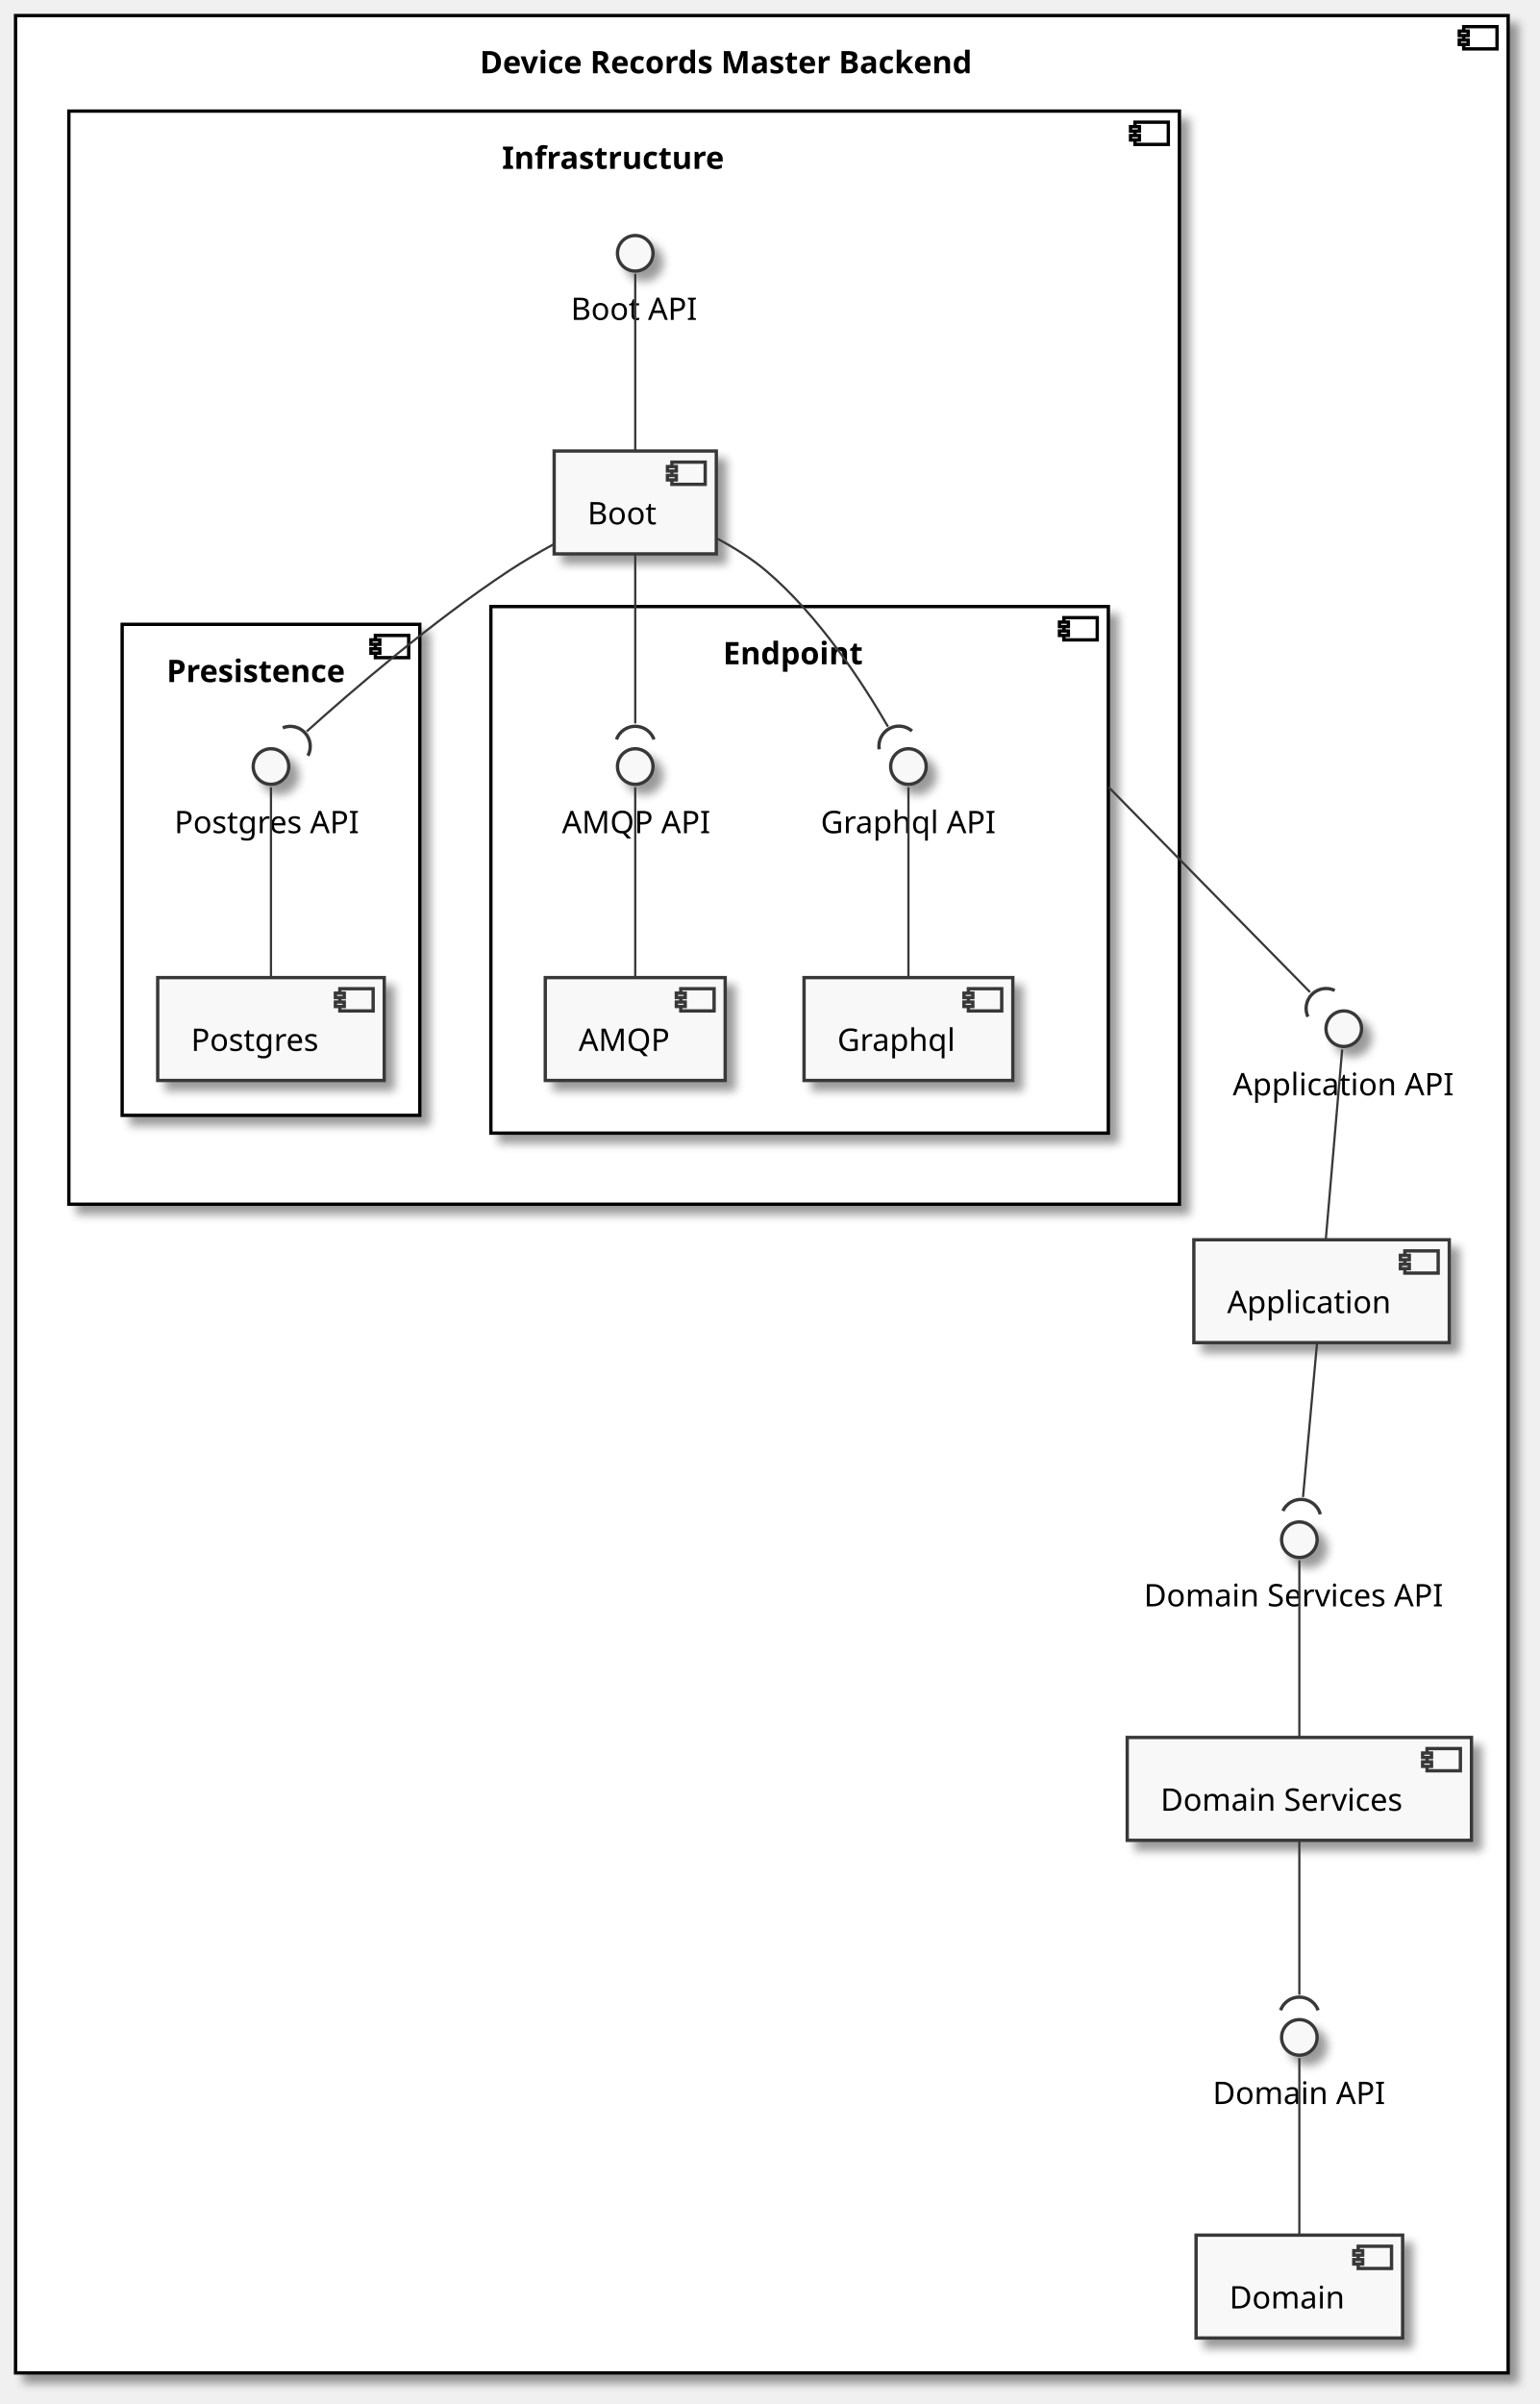
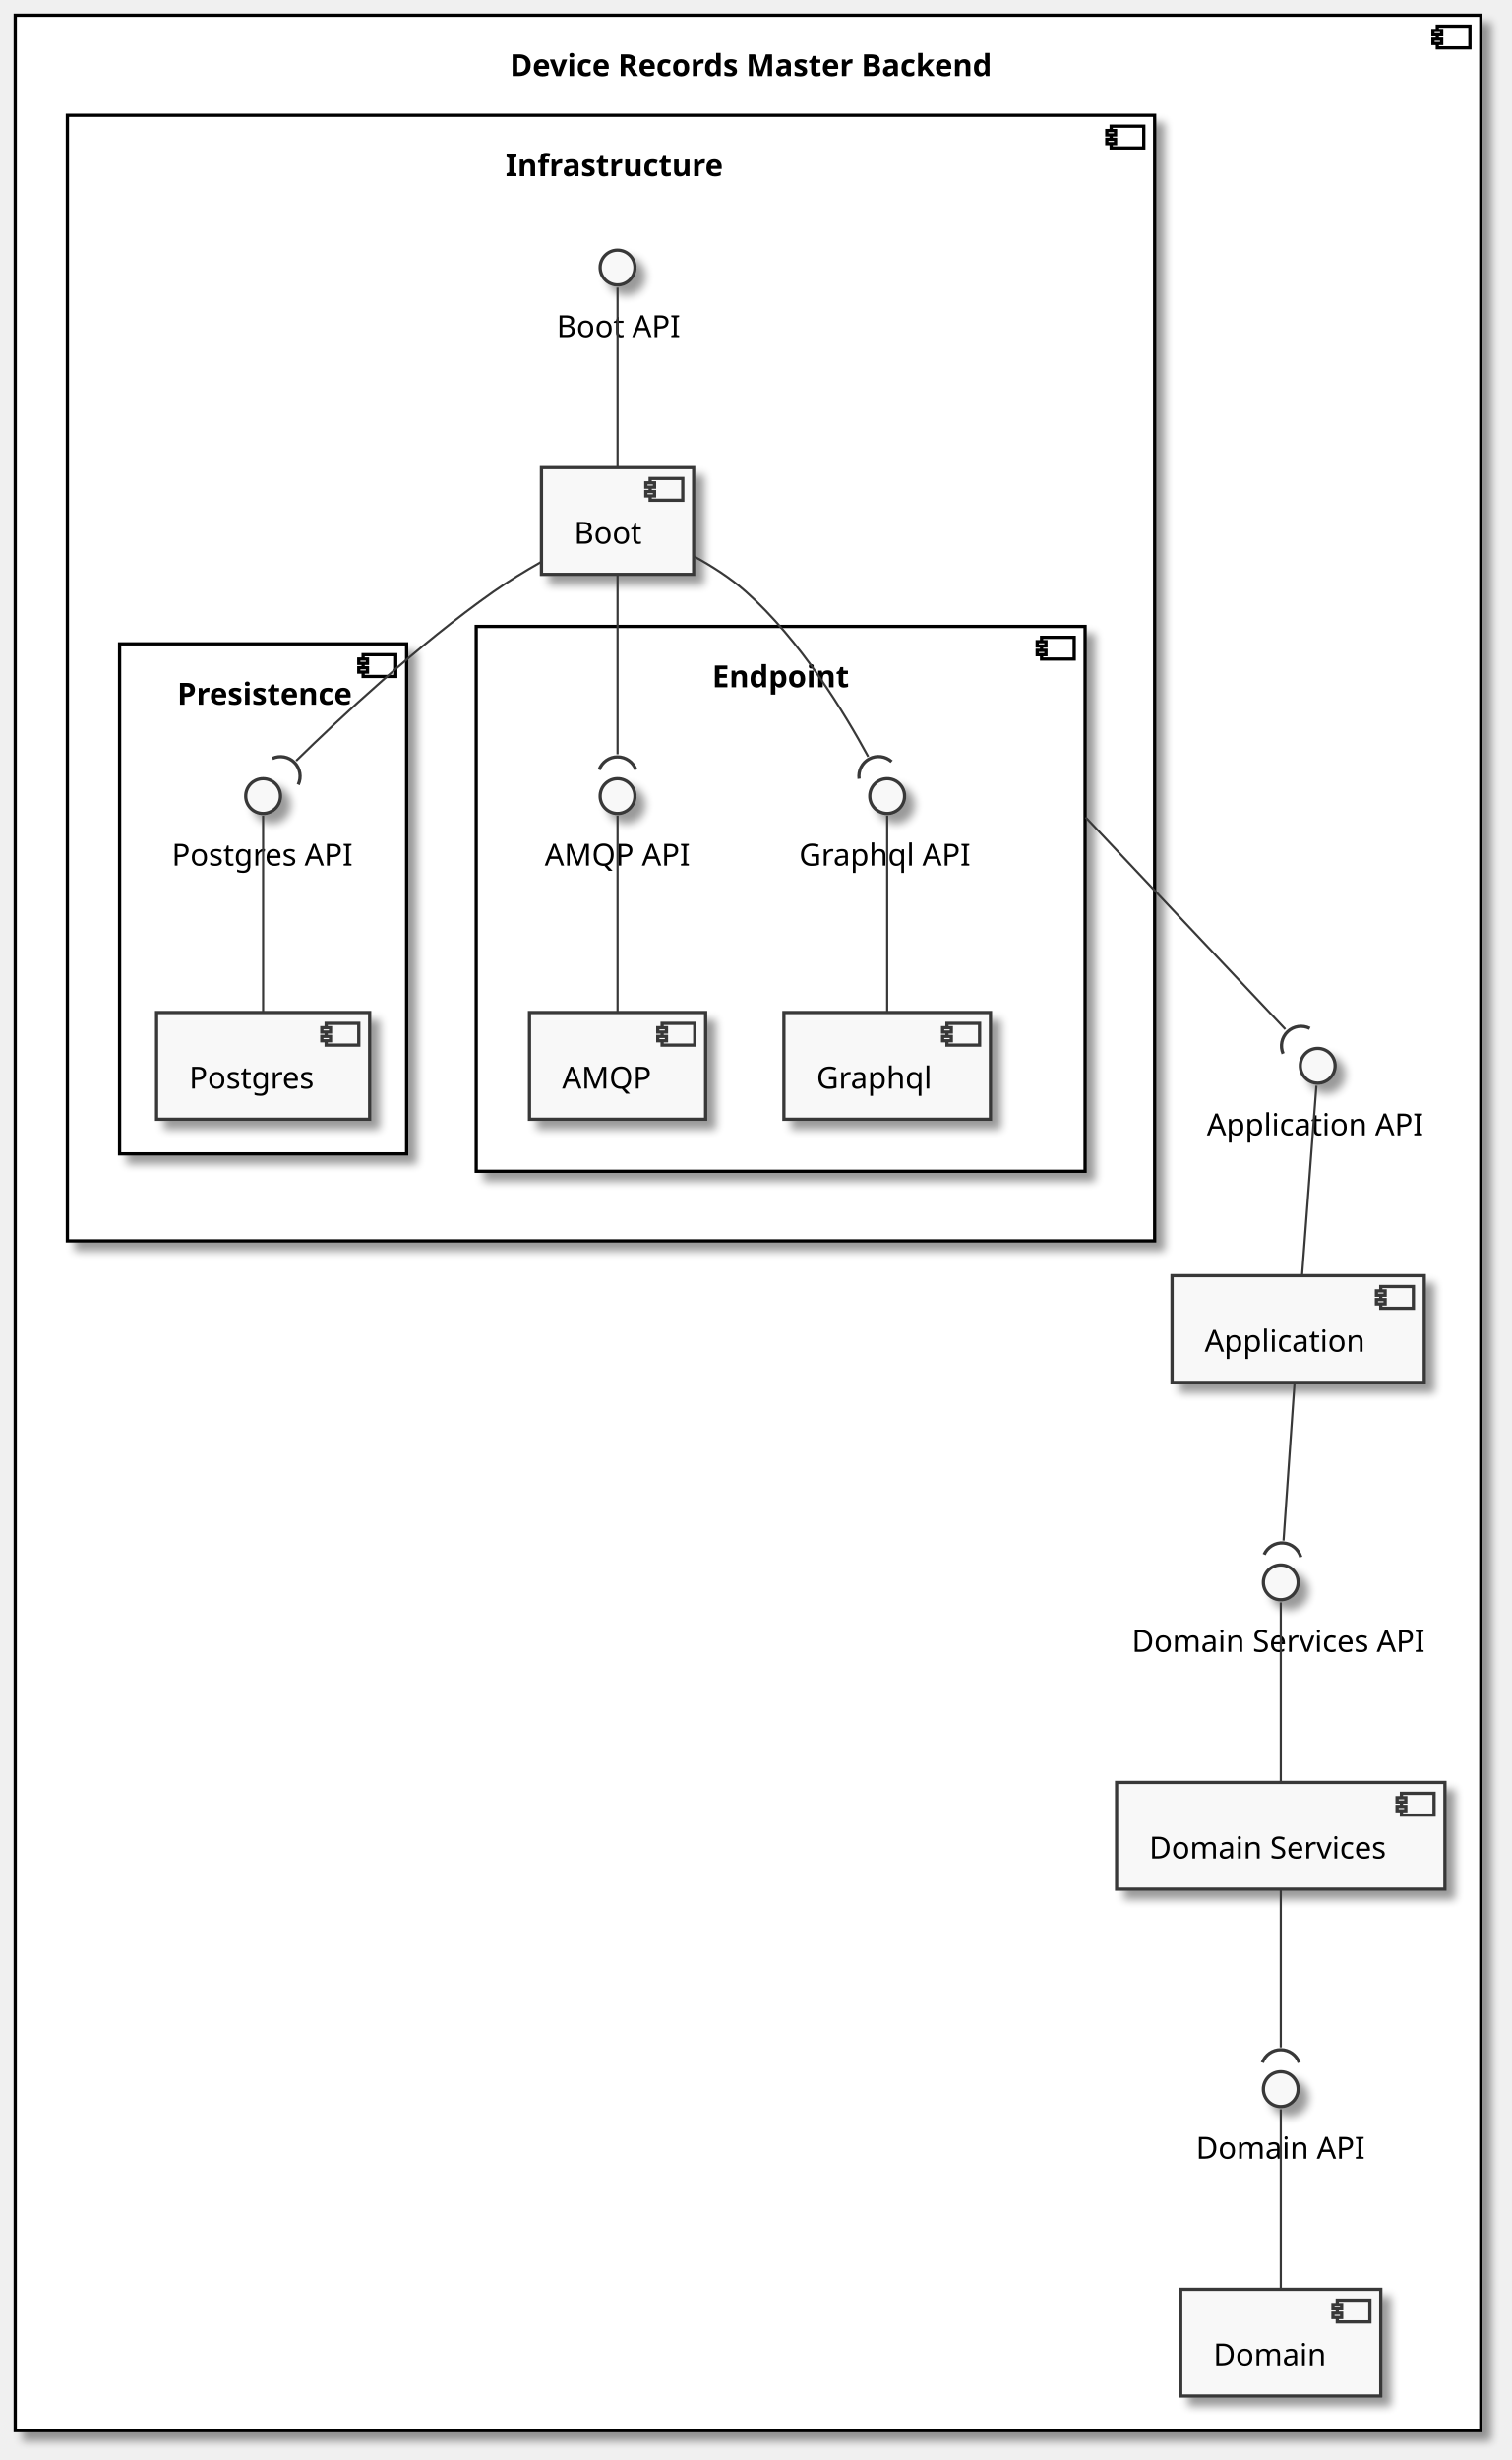
- <svg xmlns="http://www.w3.org/2000/svg" contentScriptType="application/ecmascript" contentStyleType="text/css" height="1082px" preserveAspectRatio="none" style="width:693px;height:1082px;background:#FFFFFF;" version="1.1" viewBox="0 0 693 1082" width="693px" zoomAndPan="magnify">
+ <svg xmlns="http://www.w3.org/2000/svg" contentScriptType="application/ecmascript" contentStyleType="text/css" height="1131px" preserveAspectRatio="none" style="width:695px;height:1131px;background:#FFFFFF;" version="1.1" viewBox="0 0 695 1131" width="695px" zoomAndPan="magnify">
  <defs>
    <filter height="300%" id="ftj4wfdx7grks" width="300%" x="-1" y="-1">
      <feGaussianBlur result="blurOut" stdDeviation="2.0" />
      <feColorMatrix in="blurOut" result="blurOut2" type="matrix" values="0 0 0 0 0 0 0 0 0 0 0 0 0 0 0 0 0 0 .4 0" />
      <feOffset dx="4.0" dy="4.0" in="blurOut2" result="blurOut3" />
      <feBlend in="SourceGraphic" in2="blurOut3" mode="normal" />
    </filter>
  </defs>
  <g>
-     <rect fill="#FFFFFF" filter="url(#ftj4wfdx7grks)" height="1061" style="stroke:#000000;stroke-width:1.5;" width="672" x="7" y="7" />
-     <rect fill="#FFFFFF" height="10" style="stroke:#000000;stroke-width:1.5;" width="15" x="659" y="12" />
-     <rect fill="#FFFFFF" height="2" style="stroke:#000000;stroke-width:1.5;" width="4" x="657" y="14" />
-     <rect fill="#FFFFFF" height="2" style="stroke:#000000;stroke-width:1.5;" width="4" x="657" y="18" />
-     <text fill="#000000" font-family="sans-serif" font-size="14" font-weight="bold" lengthAdjust="spacing" textLength="254" x="216" y="32.995">Device Records Master Backend</text>
-     <rect fill="#FFFFFF" filter="url(#ftj4wfdx7grks)" height="492" style="stroke:#000000;stroke-width:1.5;" width="500" x="31" y="50" />
-     <rect fill="#FFFFFF" height="10" style="stroke:#000000;stroke-width:1.5;" width="15" x="511" y="55" />
-     <rect fill="#FFFFFF" height="2" style="stroke:#000000;stroke-width:1.5;" width="4" x="509" y="57" />
-     <rect fill="#FFFFFF" height="2" style="stroke:#000000;stroke-width:1.5;" width="4" x="509" y="61" />
-     <text fill="#000000" font-family="sans-serif" font-size="14" font-weight="bold" lengthAdjust="spacing" textLength="110" x="226" y="75.995">Infrastructure</text>
-     <rect fill="#FFFFFF" filter="url(#ftj4wfdx7grks)" height="221" style="stroke:#000000;stroke-width:1.5;" width="134" x="55" y="281" />
-     <rect fill="#FFFFFF" height="10" style="stroke:#000000;stroke-width:1.5;" width="15" x="169" y="286" />
-     <rect fill="#FFFFFF" height="2" style="stroke:#000000;stroke-width:1.5;" width="4" x="167" y="288" />
-     <rect fill="#FFFFFF" height="2" style="stroke:#000000;stroke-width:1.5;" width="4" x="167" y="292" />
-     <text fill="#000000" font-family="sans-serif" font-size="14" font-weight="bold" lengthAdjust="spacing" textLength="94" x="75" y="306.995">Presistence</text>
-     <rect fill="#FFFFFF" filter="url(#ftj4wfdx7grks)" height="237" style="stroke:#000000;stroke-width:1.5;" width="278" x="221" y="273" />
-     <rect fill="#FFFFFF" height="10" style="stroke:#000000;stroke-width:1.5;" width="15" x="479" y="278" />
-     <rect fill="#FFFFFF" height="2" style="stroke:#000000;stroke-width:1.5;" width="4" x="477" y="280" />
-     <rect fill="#FFFFFF" height="2" style="stroke:#000000;stroke-width:1.5;" width="4" x="477" y="284" />
-     <text fill="#000000" font-family="sans-serif" font-size="14" font-weight="bold" lengthAdjust="spacing" textLength="69" x="325.5" y="298.995">Endpoint</text>
-     <rect fill="#F8F8F8" filter="url(#ftj4wfdx7grks)" height="46.297" style="stroke:#383838;stroke-width:1.5;" width="115" x="537.5" y="558" />
-     <rect fill="#F8F8F8" height="10" style="stroke:#383838;stroke-width:1.5;" width="15" x="632.5" y="563" />
-     <rect fill="#F8F8F8" height="2" style="stroke:#383838;stroke-width:1.5;" width="4" x="630.5" y="565" />
-     <rect fill="#F8F8F8" height="2" style="stroke:#383838;stroke-width:1.5;" width="4" x="630.5" y="569" />
-     <text fill="#000000" font-family="sans-serif" font-size="14" lengthAdjust="spacing" textLength="75" x="552.5" y="590.995">Application</text>
-     <rect fill="#F8F8F8" filter="url(#ftj4wfdx7grks)" height="46.297" style="stroke:#383838;stroke-width:1.5;" width="93" x="538.5" y="1006" />
-     <rect fill="#F8F8F8" height="10" style="stroke:#383838;stroke-width:1.5;" width="15" x="611.5" y="1011" />
-     <rect fill="#F8F8F8" height="2" style="stroke:#383838;stroke-width:1.5;" width="4" x="609.5" y="1013" />
-     <rect fill="#F8F8F8" height="2" style="stroke:#383838;stroke-width:1.5;" width="4" x="609.5" y="1017" />
-     <text fill="#000000" font-family="sans-serif" font-size="14" lengthAdjust="spacing" textLength="53" x="553.5" y="1038.995">Domain</text>
-     <rect fill="#F8F8F8" filter="url(#ftj4wfdx7grks)" height="46.297" style="stroke:#383838;stroke-width:1.5;" width="155" x="507.5" y="782" />
-     <rect fill="#F8F8F8" height="10" style="stroke:#383838;stroke-width:1.5;" width="15" x="642.5" y="787" />
-     <rect fill="#F8F8F8" height="2" style="stroke:#383838;stroke-width:1.5;" width="4" x="640.5" y="789" />
-     <rect fill="#F8F8F8" height="2" style="stroke:#383838;stroke-width:1.5;" width="4" x="640.5" y="793" />
-     <text fill="#000000" font-family="sans-serif" font-size="14" lengthAdjust="spacing" textLength="115" x="522.5" y="814.995">Domain Services</text>
-     <ellipse cx="605" cy="463" fill="#F8F8F8" filter="url(#ftj4wfdx7grks)" rx="8" ry="8" style="stroke:#383838;stroke-width:1.5;" />
-     <text fill="#000000" font-family="sans-serif" font-size="14" lengthAdjust="spacing" textLength="100" x="555" y="492.995">Application API</text>
-     <ellipse cx="585" cy="917" fill="#F8F8F8" filter="url(#ftj4wfdx7grks)" rx="8" ry="8" style="stroke:#383838;stroke-width:1.5;" />
-     <text fill="#000000" font-family="sans-serif" font-size="14" lengthAdjust="spacing" textLength="78" x="546" y="946.995">Domain API</text>
-     <ellipse cx="585" cy="693" fill="#F8F8F8" filter="url(#ftj4wfdx7grks)" rx="8" ry="8" style="stroke:#383838;stroke-width:1.5;" />
-     <text fill="#000000" font-family="sans-serif" font-size="14" lengthAdjust="spacing" textLength="140" x="515" y="722.995">Domain Services API</text>
-     <rect fill="#F8F8F8" filter="url(#ftj4wfdx7grks)" height="46.297" style="stroke:#383838;stroke-width:1.5;" width="73" x="249.5" y="203" />
-     <rect fill="#F8F8F8" height="10" style="stroke:#383838;stroke-width:1.5;" width="15" x="302.5" y="208" />
-     <rect fill="#F8F8F8" height="2" style="stroke:#383838;stroke-width:1.5;" width="4" x="300.5" y="210" />
-     <rect fill="#F8F8F8" height="2" style="stroke:#383838;stroke-width:1.5;" width="4" x="300.5" y="214" />
-     <text fill="#000000" font-family="sans-serif" font-size="14" lengthAdjust="spacing" textLength="33" x="264.5" y="235.995">Boot</text>
-     <ellipse cx="286" cy="114" fill="#F8F8F8" filter="url(#ftj4wfdx7grks)" rx="8" ry="8" style="stroke:#383838;stroke-width:1.5;" />
-     <text fill="#000000" font-family="sans-serif" font-size="14" lengthAdjust="spacing" textLength="58" x="257" y="143.995">Boot API</text>
-     <rect fill="#F8F8F8" filter="url(#ftj4wfdx7grks)" height="46.297" style="stroke:#383838;stroke-width:1.5;" width="102" x="71" y="440" />
-     <rect fill="#F8F8F8" height="10" style="stroke:#383838;stroke-width:1.5;" width="15" x="153" y="445" />
-     <rect fill="#F8F8F8" height="2" style="stroke:#383838;stroke-width:1.5;" width="4" x="151" y="447" />
-     <rect fill="#F8F8F8" height="2" style="stroke:#383838;stroke-width:1.5;" width="4" x="151" y="451" />
-     <text fill="#000000" font-family="sans-serif" font-size="14" lengthAdjust="spacing" textLength="62" x="86" y="472.995">Postgres</text>
-     <ellipse cx="122" cy="345" fill="#F8F8F8" filter="url(#ftj4wfdx7grks)" rx="8" ry="8" style="stroke:#383838;stroke-width:1.5;" />
-     <text fill="#000000" font-family="sans-serif" font-size="14" lengthAdjust="spacing" textLength="87" x="78.5" y="374.995">Postgres API</text>
-     <rect fill="#F8F8F8" filter="url(#ftj4wfdx7grks)" height="46.297" style="stroke:#383838;stroke-width:1.5;" width="94" x="362" y="440" />
-     <rect fill="#F8F8F8" height="10" style="stroke:#383838;stroke-width:1.5;" width="15" x="436" y="445" />
-     <rect fill="#F8F8F8" height="2" style="stroke:#383838;stroke-width:1.5;" width="4" x="434" y="447" />
-     <rect fill="#F8F8F8" height="2" style="stroke:#383838;stroke-width:1.5;" width="4" x="434" y="451" />
-     <text fill="#000000" font-family="sans-serif" font-size="14" lengthAdjust="spacing" textLength="54" x="377" y="472.995">Graphql</text>
-     <rect fill="#F8F8F8" filter="url(#ftj4wfdx7grks)" height="46.297" style="stroke:#383838;stroke-width:1.5;" width="81" x="245.5" y="440" />
-     <rect fill="#F8F8F8" height="10" style="stroke:#383838;stroke-width:1.5;" width="15" x="306.5" y="445" />
-     <rect fill="#F8F8F8" height="2" style="stroke:#383838;stroke-width:1.5;" width="4" x="304.5" y="447" />
-     <rect fill="#F8F8F8" height="2" style="stroke:#383838;stroke-width:1.5;" width="4" x="304.5" y="451" />
-     <text fill="#000000" font-family="sans-serif" font-size="14" lengthAdjust="spacing" textLength="41" x="260.5" y="472.995">AMQP</text>
-     <ellipse cx="409" cy="345" fill="#F8F8F8" filter="url(#ftj4wfdx7grks)" rx="8" ry="8" style="stroke:#383838;stroke-width:1.5;" />
-     <text fill="#000000" font-family="sans-serif" font-size="14" lengthAdjust="spacing" textLength="79" x="369.5" y="374.995">Graphql API</text>
-     <ellipse cx="286" cy="345" fill="#F8F8F8" filter="url(#ftj4wfdx7grks)" rx="8" ry="8" style="stroke:#383838;stroke-width:1.5;" />
-     <text fill="#000000" font-family="sans-serif" font-size="14" lengthAdjust="spacing" textLength="66" x="253" y="374.995">AMQP API</text>
-     <path d="M409,354.34 C409,372.01 409,413.68 409,439.69 " fill="none" id="GRAPH_API-GRAPH" style="stroke:#383838;stroke-width:1.0;" />
-     <path d="M585,926.27 C585,942.96 585,981.16 585,1005.71 " fill="none" id="DOM_API-DOM" style="stroke:#383838;stroke-width:1.0;" />
-     <path d="M585,702.27 C585,718.96 585,757.16 585,781.71 " fill="none" id="DOM_SERV_API-DOM_SERV" style="stroke:#383838;stroke-width:1.0;" />
-     <path d="M122,354.34 C122,372.01 122,413.68 122,439.69 " fill="none" id="POSTG_API-POSTG" style="stroke:#383838;stroke-width:1.0;" />
-     <path d="M286,354.34 C286,372.01 286,413.68 286,439.69 " fill="none" id="AMQP_API-AMQP" style="stroke:#383838;stroke-width:1.0;" />
-     <path d="M604.28,472.34 C602.76,490.01 599.17,531.68 596.92,557.69 " fill="none" id="APP_API-APP" style="stroke:#383838;stroke-width:1.0;" />
-     <path d="M286,123.27 C286,139.96 286,178.16 286,202.71 " fill="none" id="BOOT_API-BOOT" style="stroke:#383838;stroke-width:1.0;" />
-     <path d="M499.113,354.255 C499.296,354.442 499.483,354.632 499.672,354.824 C500.05,355.209 500.438,355.604 500.837,356.01 C501.635,356.821 502.472,357.674 503.348,358.565 C510.352,365.692 519.759,375.265 530.034,385.72 C550.582,406.63 574.6,431.07 589.8,446.54 " fill="none" id="ENDPOINT-to-APP_API" style="stroke:#383838;stroke-width:1.0;" />
-     <path d="M600.926,445.782 A9,9 0 0 0 588.845 457.621" style="stroke:#383838;stroke-width:1.5;fill:none;" />
-     <path d="M592.98,604.26 C591.11,624.74 588.39,654.73 586.65,673.81 " fill="none" id="APP-to-DOM_SERV_API" style="stroke:#383838;stroke-width:1.0;" />
-     <path d="M594.44,681.556 A9,9 0 0 0 577.594 680.033" style="stroke:#383838;stroke-width:1.5;fill:none;" />
-     <path d="M585,828.26 C585,848.74 585,878.73 585,897.81 " fill="none" id="DOM_SERV-to-DOM_API" style="stroke:#383838;stroke-width:1.0;" />
-     <path d="M593.457,904.782 A9,9 0 0 0 576.543 904.782" style="stroke:#383838;stroke-width:1.5;fill:none;" />
-     <path d="M322.61,242.26 C330.43,246.41 338.34,251.35 345,257 C368.87,277.24 388.82,308.07 399.81,327.08 " fill="none" id="BOOT-to-GRAPH_API" style="stroke:#383838;stroke-width:1.0;" />
-     <path d="M410.596,329.003 A9,9 0 0 0 395.837 337.265" style="stroke:#383838;stroke-width:1.5;fill:none;" />
-     <path d="M249.5,244.83 C242.55,248.61 235.44,252.75 229,257 C194.76,279.61 158.41,310.94 138.12,329.18 " fill="none" id="BOOT-to-POSTG_API" style="stroke:#383838;stroke-width:1.0;" />
-     <path d="M138.649,340.123 A9,9 0 0 0 127.295 327.585" style="stroke:#383838;stroke-width:1.5;fill:none;" />
-     <path d="M286,249.01 C286,271.13 286,304.86 286,325.6 " fill="none" id="BOOT-to-AMQP_API" style="stroke:#383838;stroke-width:1.0;" />
-     <path d="M294.457,332.812 A9,9 0 0 0 277.543 332.812" style="stroke:#383838;stroke-width:1.5;fill:none;" />
+     <rect fill="#FFFFFF" filter="url(#ftj4wfdx7grks)" height="1110.5" style="stroke:#000000;stroke-width:1.5;" width="674" x="7" y="7" />
+     <rect fill="#FFFFFF" height="10" style="stroke:#000000;stroke-width:1.5;" width="15" x="661" y="12" />
+     <rect fill="#FFFFFF" height="2" style="stroke:#000000;stroke-width:1.5;" width="4" x="659" y="14" />
+     <rect fill="#FFFFFF" height="2" style="stroke:#000000;stroke-width:1.5;" width="4" x="659" y="18" />
+     <text fill="#000000" font-family="sans-serif" font-size="14" font-weight="bold" lengthAdjust="spacing" textLength="219" x="234.5" y="34.966">Device Records Master Backend</text>
+     <rect fill="#FFFFFF" filter="url(#ftj4wfdx7grks)" height="517.5" style="stroke:#000000;stroke-width:1.5;" width="500" x="31" y="53" />
+     <rect fill="#FFFFFF" height="10" style="stroke:#000000;stroke-width:1.5;" width="15" x="511" y="58" />
+     <rect fill="#FFFFFF" height="2" style="stroke:#000000;stroke-width:1.5;" width="4" x="509" y="60" />
+     <rect fill="#FFFFFF" height="2" style="stroke:#000000;stroke-width:1.5;" width="4" x="509" y="64" />
+     <text fill="#000000" font-family="sans-serif" font-size="14" font-weight="bold" lengthAdjust="spacing" textLength="97" x="232.5" y="80.966">Infrastructure</text>
+     <rect fill="#FFFFFF" filter="url(#ftj4wfdx7grks)" height="234.5" style="stroke:#000000;stroke-width:1.5;" width="132" x="55" y="296" />
+     <rect fill="#FFFFFF" height="10" style="stroke:#000000;stroke-width:1.5;" width="15" x="167" y="301" />
+     <rect fill="#FFFFFF" height="2" style="stroke:#000000;stroke-width:1.5;" width="4" x="165" y="303" />
+     <rect fill="#FFFFFF" height="2" style="stroke:#000000;stroke-width:1.5;" width="4" x="165" y="307" />
+     <text fill="#000000" font-family="sans-serif" font-size="14" font-weight="bold" lengthAdjust="spacing" textLength="79" x="81.5" y="323.966">Presistence</text>
+     <rect fill="#FFFFFF" filter="url(#ftj4wfdx7grks)" height="250.5" style="stroke:#000000;stroke-width:1.5;" width="280" x="219" y="288" />
+     <rect fill="#FFFFFF" height="10" style="stroke:#000000;stroke-width:1.5;" width="15" x="479" y="293" />
+     <rect fill="#FFFFFF" height="2" style="stroke:#000000;stroke-width:1.5;" width="4" x="477" y="295" />
+     <rect fill="#FFFFFF" height="2" style="stroke:#000000;stroke-width:1.5;" width="4" x="477" y="299" />
+     <text fill="#000000" font-family="sans-serif" font-size="14" font-weight="bold" lengthAdjust="spacing" textLength="63" x="327.5" y="315.966">Endpoint</text>
+     <rect fill="#F8F8F8" filter="url(#ftj4wfdx7grks)" height="49.068" style="stroke:#383838;stroke-width:1.5;" width="116" x="539" y="586.5" />
+     <rect fill="#F8F8F8" height="10" style="stroke:#383838;stroke-width:1.5;" width="15" x="635" y="591.5" />
+     <rect fill="#F8F8F8" height="2" style="stroke:#383838;stroke-width:1.5;" width="4" x="633" y="593.5" />
+     <rect fill="#F8F8F8" height="2" style="stroke:#383838;stroke-width:1.5;" width="4" x="633" y="597.5" />
+     <text fill="#000000" font-family="sans-serif" font-size="14" lengthAdjust="spacing" textLength="76" x="554" y="621.466">Application</text>
+     <rect fill="#F8F8F8" filter="url(#ftj4wfdx7grks)" height="49.068" style="stroke:#383838;stroke-width:1.5;" width="92" x="543" y="1052.5" />
+     <rect fill="#F8F8F8" height="10" style="stroke:#383838;stroke-width:1.5;" width="15" x="615" y="1057.5" />
+     <rect fill="#F8F8F8" height="2" style="stroke:#383838;stroke-width:1.5;" width="4" x="613" y="1059.5" />
+     <rect fill="#F8F8F8" height="2" style="stroke:#383838;stroke-width:1.5;" width="4" x="613" y="1063.5" />
+     <text fill="#000000" font-family="sans-serif" font-size="14" lengthAdjust="spacing" textLength="52" x="558" y="1087.466">Domain</text>
+     <rect fill="#F8F8F8" filter="url(#ftj4wfdx7grks)" height="49.068" style="stroke:#383838;stroke-width:1.5;" width="151" x="513.5" y="819.5" />
+     <rect fill="#F8F8F8" height="10" style="stroke:#383838;stroke-width:1.5;" width="15" x="644.5" y="824.5" />
+     <rect fill="#F8F8F8" height="2" style="stroke:#383838;stroke-width:1.5;" width="4" x="642.5" y="826.5" />
+     <rect fill="#F8F8F8" height="2" style="stroke:#383838;stroke-width:1.5;" width="4" x="642.5" y="830.5" />
+     <text fill="#000000" font-family="sans-serif" font-size="14" lengthAdjust="spacing" textLength="111" x="528.5" y="854.466">Domain Services</text>
+     <ellipse cx="606" cy="490" fill="#F8F8F8" filter="url(#ftj4wfdx7grks)" rx="8" ry="8" style="stroke:#383838;stroke-width:1.5;" />
+     <text fill="#000000" font-family="sans-serif" font-size="14" lengthAdjust="spacing" textLength="102" x="555" y="521.966">Application API</text>
+     <ellipse cx="589" cy="960.5" fill="#F8F8F8" filter="url(#ftj4wfdx7grks)" rx="8" ry="8" style="stroke:#383838;stroke-width:1.5;" />
+     <text fill="#000000" font-family="sans-serif" font-size="14" lengthAdjust="spacing" textLength="78" x="550" y="992.466">Domain API</text>
+     <ellipse cx="589" cy="727.5" fill="#F8F8F8" filter="url(#ftj4wfdx7grks)" rx="8" ry="8" style="stroke:#383838;stroke-width:1.5;" />
+     <text fill="#000000" font-family="sans-serif" font-size="14" lengthAdjust="spacing" textLength="137" x="520.5" y="759.466">Domain Services API</text>
+     <rect fill="#F8F8F8" filter="url(#ftj4wfdx7grks)" height="49.068" style="stroke:#383838;stroke-width:1.5;" width="70" x="249" y="215" />
+     <rect fill="#F8F8F8" height="10" style="stroke:#383838;stroke-width:1.5;" width="15" x="299" y="220" />
+     <rect fill="#F8F8F8" height="2" style="stroke:#383838;stroke-width:1.5;" width="4" x="297" y="222" />
+     <rect fill="#F8F8F8" height="2" style="stroke:#383838;stroke-width:1.5;" width="4" x="297" y="226" />
+     <text fill="#000000" font-family="sans-serif" font-size="14" lengthAdjust="spacing" textLength="30" x="264" y="249.966">Boot</text>
+     <ellipse cx="284" cy="123" fill="#F8F8F8" filter="url(#ftj4wfdx7grks)" rx="8" ry="8" style="stroke:#383838;stroke-width:1.5;" />
+     <text fill="#000000" font-family="sans-serif" font-size="14" lengthAdjust="spacing" textLength="56" x="256" y="154.966">Boot API</text>
+     <rect fill="#F8F8F8" filter="url(#ftj4wfdx7grks)" height="49.068" style="stroke:#383838;stroke-width:1.5;" width="98" x="72" y="465.5" />
+     <rect fill="#F8F8F8" height="10" style="stroke:#383838;stroke-width:1.5;" width="15" x="150" y="470.5" />
+     <rect fill="#F8F8F8" height="2" style="stroke:#383838;stroke-width:1.5;" width="4" x="148" y="472.5" />
+     <rect fill="#F8F8F8" height="2" style="stroke:#383838;stroke-width:1.5;" width="4" x="148" y="476.5" />
+     <text fill="#000000" font-family="sans-serif" font-size="14" lengthAdjust="spacing" textLength="58" x="87" y="500.466">Postgres</text>
+     <ellipse cx="121" cy="366" fill="#F8F8F8" filter="url(#ftj4wfdx7grks)" rx="8" ry="8" style="stroke:#383838;stroke-width:1.5;" />
+     <text fill="#000000" font-family="sans-serif" font-size="14" lengthAdjust="spacing" textLength="84" x="79" y="397.966">Postgres API</text>
+     <rect fill="#F8F8F8" filter="url(#ftj4wfdx7grks)" height="49.068" style="stroke:#383838;stroke-width:1.5;" width="95" x="360.5" y="465.5" />
+     <rect fill="#F8F8F8" height="10" style="stroke:#383838;stroke-width:1.5;" width="15" x="435.5" y="470.5" />
+     <rect fill="#F8F8F8" height="2" style="stroke:#383838;stroke-width:1.5;" width="4" x="433.5" y="472.5" />
+     <rect fill="#F8F8F8" height="2" style="stroke:#383838;stroke-width:1.5;" width="4" x="433.5" y="476.5" />
+     <text fill="#000000" font-family="sans-serif" font-size="14" lengthAdjust="spacing" textLength="55" x="375.5" y="500.466">Graphql</text>
+     <rect fill="#F8F8F8" filter="url(#ftj4wfdx7grks)" height="49.068" style="stroke:#383838;stroke-width:1.5;" width="81" x="243.5" y="465.5" />
+     <rect fill="#F8F8F8" height="10" style="stroke:#383838;stroke-width:1.5;" width="15" x="304.5" y="470.5" />
+     <rect fill="#F8F8F8" height="2" style="stroke:#383838;stroke-width:1.5;" width="4" x="302.5" y="472.5" />
+     <rect fill="#F8F8F8" height="2" style="stroke:#383838;stroke-width:1.5;" width="4" x="302.5" y="476.5" />
+     <text fill="#000000" font-family="sans-serif" font-size="14" lengthAdjust="spacing" textLength="41" x="258.5" y="500.466">AMQP</text>
+     <ellipse cx="408" cy="366" fill="#F8F8F8" filter="url(#ftj4wfdx7grks)" rx="8" ry="8" style="stroke:#383838;stroke-width:1.5;" />
+     <text fill="#000000" font-family="sans-serif" font-size="14" lengthAdjust="spacing" textLength="81" x="367.5" y="397.966">Graphql API</text>
+     <ellipse cx="284" cy="366" fill="#F8F8F8" filter="url(#ftj4wfdx7grks)" rx="8" ry="8" style="stroke:#383838;stroke-width:1.5;" />
+     <text fill="#000000" font-family="sans-serif" font-size="14" lengthAdjust="spacing" textLength="67" x="250.5" y="397.966">AMQP API</text>
+     <path d="M408,375 C408,393.03 408,437.38 408,465.15 " fill="none" id="GRAPH_API-GRAPH" style="stroke:#383838;stroke-width:1.0;" />
+     <path d="M589,969.73 C589,986.76 589,1026.39 589,1052.15 " fill="none" id="DOM_API-DOM" style="stroke:#383838;stroke-width:1.0;" />
+     <path d="M589,736.73 C589,753.76 589,793.39 589,819.15 " fill="none" id="DOM_SERV_API-DOM_SERV" style="stroke:#383838;stroke-width:1.0;" />
+     <path d="M121,375 C121,393.03 121,437.38 121,465.15 " fill="none" id="POSTG_API-POSTG" style="stroke:#383838;stroke-width:1.0;" />
+     <path d="M284,375 C284,393.03 284,437.38 284,465.15 " fill="none" id="AMQP_API-AMQP" style="stroke:#383838;stroke-width:1.0;" />
+     <path d="M605.38,499.18 C604.04,516.93 600.82,559.54 598.78,586.45 " fill="none" id="APP_API-APP" style="stroke:#383838;stroke-width:1.0;" />
+     <path d="M284,132.23 C284,149.26 284,188.89 284,214.65 " fill="none" id="BOOT_API-BOOT" style="stroke:#383838;stroke-width:1.0;" />
+     <path d="M499.25,375.754 C499.437,375.952 499.626,376.154 499.818,376.358 C500.203,376.765 500.598,377.184 501.003,377.615 C501.814,378.475 502.666,379.378 503.557,380.323 C510.678,387.877 520.239,398.018 530.669,409.081 C551.528,431.207 575.86,457.02 591.1,473.19 " fill="none" id="ENDPOINT-to-APP_API" style="stroke:#383838;stroke-width:1.0;" />
+     <path d="M602.371,472.818 A9,9 0 0 0 590.065 484.423" style="stroke:#383838;stroke-width:1.5;fill:none;" />
+     <path d="M595.34,635.72 C593.84,657.3 591.64,688.68 590.27,708.32 " fill="none" id="APP-to-DOM_SERV_API" style="stroke:#383838;stroke-width:1.0;" />
+     <path d="M598.222,715.891 A9,9 0 0 0 581.349 714.708" style="stroke:#383838;stroke-width:1.5;fill:none;" />
+     <path d="M589,868.72 C589,890.3 589,921.68 589,941.32 " fill="none" id="DOM_SERV-to-DOM_API" style="stroke:#383838;stroke-width:1.0;" />
+     <path d="M597.457,948.292 A9,9 0 0 0 580.543 948.292" style="stroke:#383838;stroke-width:1.5;fill:none;" />
+     <path d="M319.15,255.79 C327.47,260.31 335.96,265.76 343,272 C367.96,294.14 388.35,327.7 399.28,347.87 " fill="none" id="BOOT-to-GRAPH_API" style="stroke:#383838;stroke-width:1.0;" />
+     <path d="M410.053,350.17 A9,9 0 0 0 395.082 358.041" style="stroke:#383838;stroke-width:1.5;fill:none;" />
+     <path d="M248.91,258.33 C241.5,262.53 233.85,267.19 227,272 C192.32,296.37 156.06,330.32 136.22,349.74 " fill="none" id="BOOT-to-POSTG_API" style="stroke:#383838;stroke-width:1.0;" />
+     <path d="M137.147,360.725 A9,9 0 0 0 125.248 348.704" style="stroke:#383838;stroke-width:1.5;fill:none;" />
+     <path d="M284,264.21 C284,288.25 284,324.94 284,346.79 " fill="none" id="BOOT-to-AMQP_API" style="stroke:#383838;stroke-width:1.0;" />
+     <path d="M292.457,353.892 A9,9 0 0 0 275.543 353.892" style="stroke:#383838;stroke-width:1.5;fill:none;" />
  </g>
</svg>
